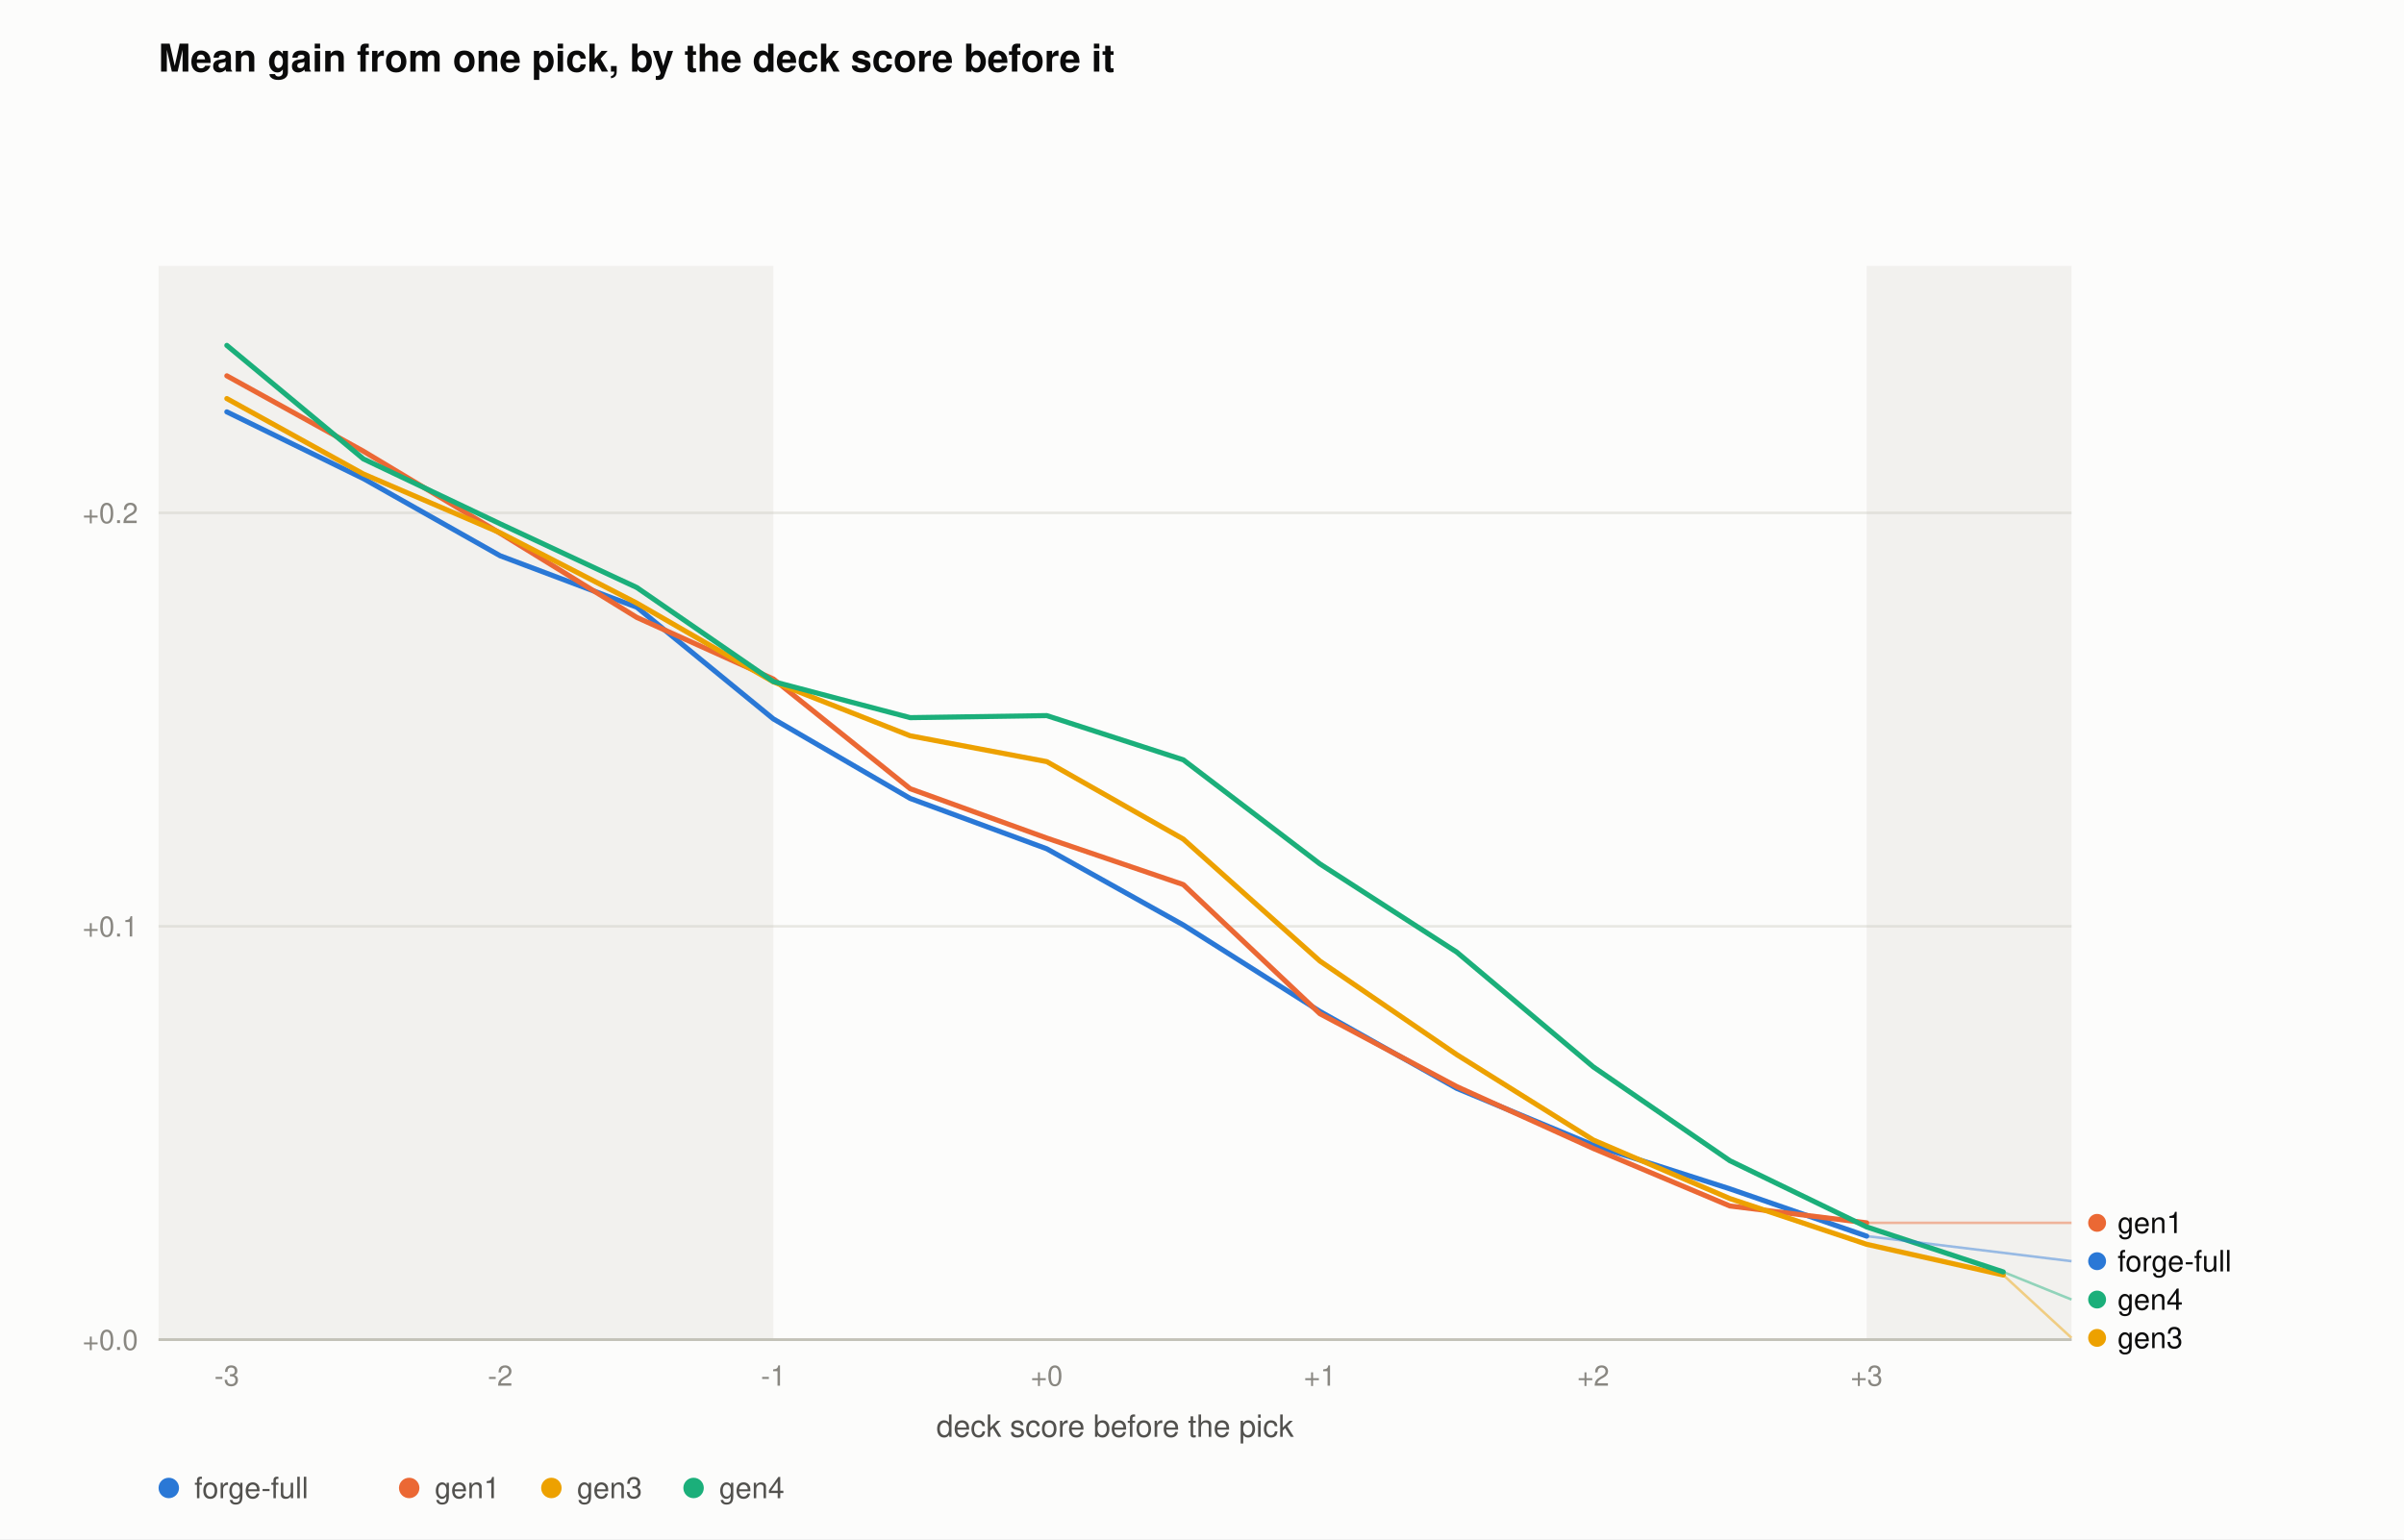
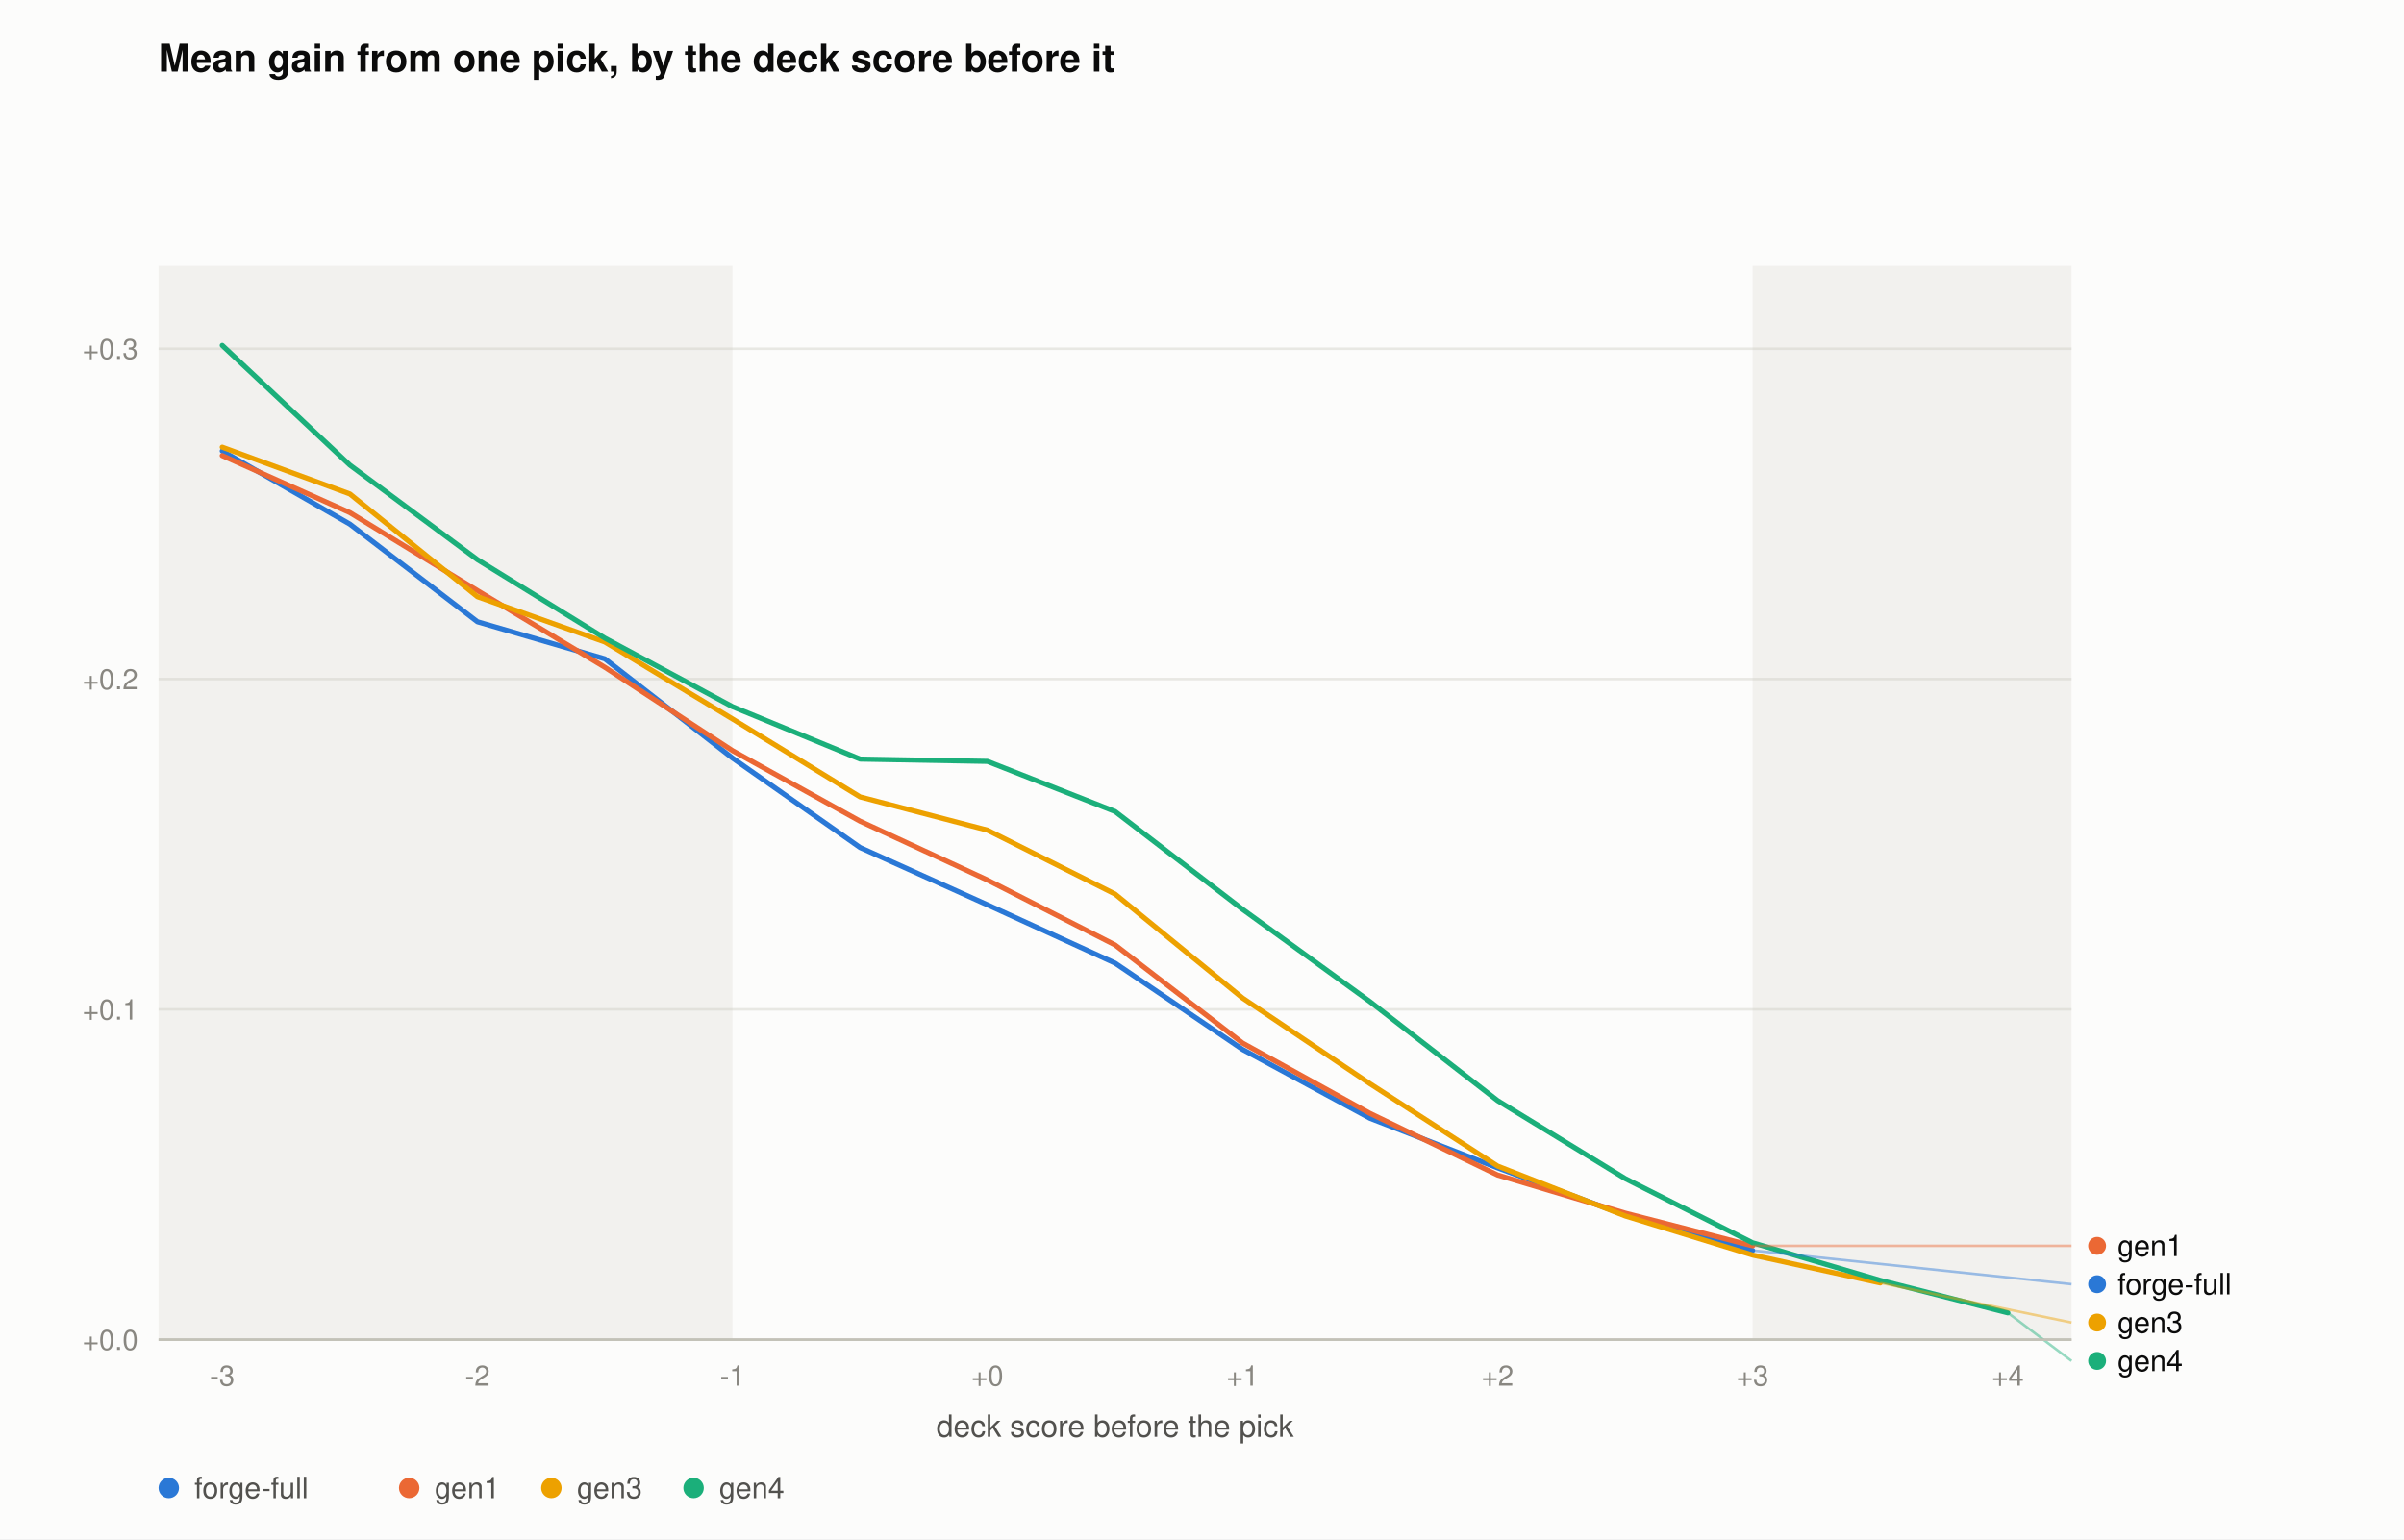
<svg xmlns="http://www.w3.org/2000/svg" viewBox="0 0 940 602" width="940" height="602" font-family="ui-sans-serif,system-ui,Segoe UI,Helvetica,Arial,sans-serif" role="img" aria-label="Mean gain from one pick, by the deck score before it">
  <style>.ln{fill:none;stroke-width:2;stroke-linejoin:round;stroke-linecap:round}@media (prefers-color-scheme:dark){.bg{fill:#1a1a19}.t{fill:#ffffff}.t2{fill:#c3c2b7}.rule{stroke:#383835}.reg{fill:#232320}.sa1{stroke:#3987e5}.da1{fill:#3987e5}.sa2{stroke:#d95926}.da2{fill:#d95926}.sa3{stroke:#199e70}.da3{fill:#199e70}.sa4{stroke:#c98500}.da4{fill:#c98500}}</style>
  <rect class="bg" width="940" height="602" fill="#fcfcfb" />
  <text x="62" y="28" class="t" fill="#0b0b0b" font-size="15" font-weight="600">Mean gain from one pick, by the deck score before it</text>
-   <rect class="reg" x="62.0" y="104" width="240.4" height="420" fill="#f2f1ee" />
-   <rect class="reg" x="729.9" y="104" width="80.1" height="420" fill="#f2f1ee" />
+   <rect class="reg" x="62.0" y="104" width="224.4" height="420" fill="#f2f1ee" />
+   <rect class="reg" x="685.3" y="104" width="124.7" height="420" fill="#f2f1ee" />
  <text x="62" y="74" class="t2" fill="#52514e" font-size="12" font-weight="600" />
  <line x1="62" y1="524.0" x2="810" y2="524.0" class="rule" stroke="#c3c2b7" stroke-width="1" opacity="0.9" />
  <text x="54" y="528.0" fill="#898781" font-size="11" text-anchor="end">+0.0</text>
-   <line x1="62" y1="362.3" x2="810" y2="362.3" class="rule" stroke="#c3c2b7" stroke-width="1" opacity="0.35" />
-   <text x="54" y="366.3" fill="#898781" font-size="11" text-anchor="end">+0.1</text>
-   <line x1="62" y1="200.6" x2="810" y2="200.6" class="rule" stroke="#c3c2b7" stroke-width="1" opacity="0.35" />
-   <text x="54" y="204.6" fill="#898781" font-size="11" text-anchor="end">+0.2</text>
-   <path d="M88.7,161.1 L142.1,187.2 L195.6,217.4 L249.0,237.5 L302.4,281.2 L355.9,312.3 L409.3,332.0 L462.7,361.8 L516.1,395.6 L569.6,425.7 L623.0,447.9 L676.4,465.0 L729.9,483.5" class="ln sa1" stroke="#2a78d6" />
-   <circle cx="409.3" cy="332.0" r="6" fill="transparent" />
-   <circle cx="462.7" cy="361.8" r="6" fill="transparent" />
-   <circle cx="516.1" cy="395.6" r="6" fill="transparent" />
-   <circle cx="195.6" cy="217.4" r="6" fill="transparent" />
-   <circle cx="249.0" cy="237.5" r="6" fill="transparent" />
-   <circle cx="302.4" cy="281.2" r="6" fill="transparent" />
-   <circle cx="355.9" cy="312.3" r="6" fill="transparent" />
-   <circle cx="142.1" cy="187.2" r="6" fill="transparent" />
-   <circle cx="88.7" cy="161.1" r="6" fill="transparent" />
-   <circle cx="569.6" cy="425.7" r="6" fill="transparent" />
-   <circle cx="623.0" cy="447.9" r="6" fill="transparent" />
-   <circle cx="676.4" cy="465.0" r="6" fill="transparent" />
-   <circle cx="729.9" cy="483.5" r="6" fill="transparent" />
-   <path d="M88.7,147.0 L142.1,176.5 L195.6,208.6 L249.0,241.5 L302.4,265.6 L355.9,308.5 L409.3,327.8 L462.7,346.0 L516.1,396.5 L569.6,425.0 L623.0,449.2 L676.4,471.7 L729.9,478.3" class="ln sa2" stroke="#eb6834" />
-   <circle cx="355.9" cy="308.5" r="6" fill="transparent" />
-   <circle cx="409.3" cy="327.8" r="6" fill="transparent" />
-   <circle cx="462.7" cy="346.0" r="6" fill="transparent" />
-   <circle cx="516.1" cy="396.5" r="6" fill="transparent" />
-   <circle cx="569.6" cy="425.0" r="6" fill="transparent" />
-   <circle cx="88.7" cy="147.0" r="6" fill="transparent" />
-   <circle cx="142.1" cy="176.5" r="6" fill="transparent" />
-   <circle cx="249.0" cy="241.5" r="6" fill="transparent" />
-   <circle cx="195.6" cy="208.6" r="6" fill="transparent" />
-   <circle cx="302.4" cy="265.6" r="6" fill="transparent" />
-   <circle cx="623.0" cy="449.2" r="6" fill="transparent" />
-   <circle cx="676.4" cy="471.7" r="6" fill="transparent" />
-   <circle cx="729.9" cy="478.3" r="6" fill="transparent" />
-   <path d="M88.7,155.9 L142.1,185.4 L195.6,208.4 L249.0,235.9 L302.4,266.7 L355.9,287.8 L409.3,297.9 L462.7,328.2 L516.1,375.9 L569.6,412.5 L623.0,445.9 L676.4,468.8 L729.9,486.7 L783.3,498.7" class="ln sa4" stroke="#eda100" />
-   <circle cx="409.3" cy="297.9" r="6" fill="transparent" />
-   <circle cx="462.7" cy="328.2" r="6" fill="transparent" />
-   <circle cx="516.1" cy="375.9" r="6" fill="transparent" />
-   <circle cx="569.6" cy="412.5" r="6" fill="transparent" />
-   <circle cx="249.0" cy="235.9" r="6" fill="transparent" />
-   <circle cx="195.6" cy="208.4" r="6" fill="transparent" />
-   <circle cx="142.1" cy="185.4" r="6" fill="transparent" />
-   <circle cx="302.4" cy="266.7" r="6" fill="transparent" />
-   <circle cx="355.9" cy="287.8" r="6" fill="transparent" />
-   <circle cx="623.0" cy="445.9" r="6" fill="transparent" />
-   <circle cx="676.4" cy="468.8" r="6" fill="transparent" />
-   <circle cx="729.9" cy="486.7" r="6" fill="transparent" />
-   <circle cx="88.7" cy="155.9" r="6" fill="transparent" />
-   <circle cx="783.3" cy="498.7" r="6" fill="transparent" />
-   <path d="M88.7,135.1 L142.1,179.5 L195.6,204.9 L249.0,229.8 L302.4,266.6 L355.9,280.7 L409.3,279.9 L462.7,297.2 L516.1,337.9 L569.6,372.4 L623.0,417.3 L676.4,454.0 L729.9,479.9 L783.3,497.5" class="ln sa3" stroke="#1baf7a" />
-   <circle cx="676.4" cy="454.0" r="6" fill="transparent" />
-   <circle cx="623.0" cy="417.3" r="6" fill="transparent" />
-   <circle cx="729.9" cy="479.9" r="6" fill="transparent" />
-   <circle cx="783.3" cy="497.5" r="6" fill="transparent" />
-   <circle cx="569.6" cy="372.4" r="6" fill="transparent" />
-   <circle cx="516.1" cy="337.9" r="6" fill="transparent" />
-   <circle cx="302.4" cy="266.6" r="6" fill="transparent" />
-   <circle cx="355.9" cy="280.7" r="6" fill="transparent" />
-   <circle cx="409.3" cy="279.9" r="6" fill="transparent" />
-   <circle cx="462.7" cy="297.2" r="6" fill="transparent" />
-   <circle cx="195.6" cy="204.9" r="6" fill="transparent" />
-   <circle cx="249.0" cy="229.8" r="6" fill="transparent" />
-   <circle cx="142.1" cy="179.5" r="6" fill="transparent" />
-   <circle cx="88.7" cy="135.1" r="6" fill="transparent" />
-   <path d="M729.9,478.3 L810.0,478.3" fill="none" stroke="#eb6834" stroke-width="1" opacity="0.45" />
-   <circle cx="820.0" cy="478.3" r="3.5" class="da2" fill="#eb6834" />
-   <text x="828.0" y="482.3" class="t" fill="#0b0b0b" font-size="11.5">gen1</text>
-   <path d="M729.9,483.5 L810.0,493.3" fill="none" stroke="#2a78d6" stroke-width="1" opacity="0.45" />
-   <circle cx="820.0" cy="493.3" r="3.5" class="da1" fill="#2a78d6" />
-   <text x="828.0" y="497.3" class="t" fill="#0b0b0b" font-size="11.5">forge-full</text>
-   <path d="M783.3,497.5 L810.0,508.3" fill="none" stroke="#1baf7a" stroke-width="1" opacity="0.45" />
-   <circle cx="820.0" cy="508.3" r="3.5" class="da3" fill="#1baf7a" />
-   <text x="828.0" y="512.3" class="t" fill="#0b0b0b" font-size="11.5">gen4</text>
-   <path d="M783.3,498.7 L810.0,523.3" fill="none" stroke="#eda100" stroke-width="1" opacity="0.45" />
-   <circle cx="820.0" cy="523.3" r="3.5" class="da4" fill="#eda100" />
-   <text x="828.0" y="527.3" class="t" fill="#0b0b0b" font-size="11.5">gen3</text>
+   <line x1="62" y1="394.8" x2="810" y2="394.8" class="rule" stroke="#c3c2b7" stroke-width="1" opacity="0.35" />
+   <text x="54" y="398.8" fill="#898781" font-size="11" text-anchor="end">+0.1</text>
+   <line x1="62" y1="265.6" x2="810" y2="265.6" class="rule" stroke="#c3c2b7" stroke-width="1" opacity="0.35" />
+   <text x="54" y="269.6" fill="#898781" font-size="11" text-anchor="end">+0.2</text>
+   <line x1="62" y1="136.4" x2="810" y2="136.4" class="rule" stroke="#c3c2b7" stroke-width="1" opacity="0.35" />
+   <text x="54" y="140.4" fill="#898781" font-size="11" text-anchor="end">+0.3</text>
+   <path d="M86.9,176.4 L136.8,205.0 L186.7,243.2 L236.5,257.7 L286.4,296.5 L336.3,331.5 L386.1,353.9 L436.0,376.7 L485.9,410.5 L535.7,437.4 L585.6,456.8 L635.5,475.3 L685.3,489.1" class="ln sa1" stroke="#2a78d6" />
+   <circle cx="386.1" cy="353.9" r="6" fill="transparent" />
+   <circle cx="436.0" cy="376.7" r="6" fill="transparent" />
+   <circle cx="485.9" cy="410.5" r="6" fill="transparent" />
+   <circle cx="535.7" cy="437.4" r="6" fill="transparent" />
+   <circle cx="186.7" cy="243.2" r="6" fill="transparent" />
+   <circle cx="236.5" cy="257.7" r="6" fill="transparent" />
+   <circle cx="286.4" cy="296.5" r="6" fill="transparent" />
+   <circle cx="336.3" cy="331.5" r="6" fill="transparent" />
+   <circle cx="86.9" cy="176.4" r="6" fill="transparent" />
+   <circle cx="136.8" cy="205.0" r="6" fill="transparent" />
+   <circle cx="585.6" cy="456.8" r="6" fill="transparent" />
+   <circle cx="635.5" cy="475.3" r="6" fill="transparent" />
+   <circle cx="685.3" cy="489.1" r="6" fill="transparent" />
+   <path d="M86.9,178.2 L136.8,200.5 L186.7,231.0 L236.5,261.0 L286.4,293.6 L336.3,321.2 L386.1,344.2 L436.0,369.6 L485.9,408.0 L535.7,435.5 L585.6,459.6 L635.5,474.5 L685.3,487.3" class="ln sa2" stroke="#eb6834" />
+   <circle cx="336.3" cy="321.2" r="6" fill="transparent" />
+   <circle cx="386.1" cy="344.2" r="6" fill="transparent" />
+   <circle cx="436.0" cy="369.6" r="6" fill="transparent" />
+   <circle cx="485.9" cy="408.0" r="6" fill="transparent" />
+   <circle cx="535.7" cy="435.5" r="6" fill="transparent" />
+   <circle cx="86.9" cy="178.2" r="6" fill="transparent" />
+   <circle cx="136.8" cy="200.5" r="6" fill="transparent" />
+   <circle cx="186.7" cy="231.0" r="6" fill="transparent" />
+   <circle cx="236.5" cy="261.0" r="6" fill="transparent" />
+   <circle cx="286.4" cy="293.6" r="6" fill="transparent" />
+   <circle cx="585.6" cy="459.6" r="6" fill="transparent" />
+   <circle cx="635.5" cy="474.5" r="6" fill="transparent" />
+   <circle cx="685.3" cy="487.3" r="6" fill="transparent" />
+   <path d="M86.9,174.9 L136.8,193.2 L186.7,233.4 L236.5,251.1 L286.4,281.2 L336.3,311.7 L386.1,324.7 L436.0,349.7 L485.9,390.4 L535.7,423.9 L585.6,456.1 L635.5,475.6 L685.3,490.9 L735.2,501.8" class="ln sa4" stroke="#eda100" />
+   <circle cx="386.1" cy="324.7" r="6" fill="transparent" />
+   <circle cx="436.0" cy="349.7" r="6" fill="transparent" />
+   <circle cx="485.9" cy="390.4" r="6" fill="transparent" />
+   <circle cx="535.7" cy="423.9" r="6" fill="transparent" />
+   <circle cx="585.6" cy="456.1" r="6" fill="transparent" />
+   <circle cx="236.5" cy="251.1" r="6" fill="transparent" />
+   <circle cx="286.4" cy="281.2" r="6" fill="transparent" />
+   <circle cx="635.5" cy="475.6" r="6" fill="transparent" />
+   <circle cx="685.3" cy="490.9" r="6" fill="transparent" />
+   <circle cx="86.9" cy="174.9" r="6" fill="transparent" />
+   <circle cx="136.8" cy="193.2" r="6" fill="transparent" />
+   <circle cx="186.7" cy="233.4" r="6" fill="transparent" />
+   <circle cx="336.3" cy="311.7" r="6" fill="transparent" />
+   <circle cx="735.2" cy="501.8" r="6" fill="transparent" />
+   <path d="M86.9,135.1 L136.8,181.9 L186.7,218.9 L236.5,249.6 L286.4,276.4 L336.3,296.9 L386.1,297.8 L436.0,317.4 L485.9,355.7 L535.7,391.8 L585.6,430.5 L635.5,461.0 L685.3,486.1 L735.2,500.8 L785.1,513.5" class="ln sa3" stroke="#1baf7a" />
+   <circle cx="635.5" cy="461.0" r="6" fill="transparent" />
+   <circle cx="685.3" cy="486.1" r="6" fill="transparent" />
+   <circle cx="735.2" cy="500.8" r="6" fill="transparent" />
+   <circle cx="535.7" cy="391.8" r="6" fill="transparent" />
+   <circle cx="585.6" cy="430.5" r="6" fill="transparent" />
+   <circle cx="485.9" cy="355.7" r="6" fill="transparent" />
+   <circle cx="286.4" cy="276.4" r="6" fill="transparent" />
+   <circle cx="336.3" cy="296.9" r="6" fill="transparent" />
+   <circle cx="386.1" cy="297.8" r="6" fill="transparent" />
+   <circle cx="436.0" cy="317.4" r="6" fill="transparent" />
+   <circle cx="186.7" cy="218.9" r="6" fill="transparent" />
+   <circle cx="236.5" cy="249.6" r="6" fill="transparent" />
+   <circle cx="136.8" cy="181.9" r="6" fill="transparent" />
+   <circle cx="86.9" cy="135.1" r="6" fill="transparent" />
+   <circle cx="785.1" cy="513.5" r="6" fill="transparent" />
+   <path d="M685.3,487.3 L810.0,487.3" fill="none" stroke="#eb6834" stroke-width="1" opacity="0.45" />
+   <circle cx="820.0" cy="487.3" r="3.5" class="da2" fill="#eb6834" />
+   <text x="828.0" y="491.3" class="t" fill="#0b0b0b" font-size="11.5">gen1</text>
+   <path d="M685.3,489.1 L810.0,502.3" fill="none" stroke="#2a78d6" stroke-width="1" opacity="0.45" />
+   <circle cx="820.0" cy="502.3" r="3.5" class="da1" fill="#2a78d6" />
+   <text x="828.0" y="506.3" class="t" fill="#0b0b0b" font-size="11.5">forge-full</text>
+   <path d="M735.2,501.8 L810.0,517.3" fill="none" stroke="#eda100" stroke-width="1" opacity="0.45" />
+   <circle cx="820.0" cy="517.3" r="3.5" class="da4" fill="#eda100" />
+   <text x="828.0" y="521.3" class="t" fill="#0b0b0b" font-size="11.5">gen3</text>
+   <path d="M785.1,513.5 L810.0,532.3" fill="none" stroke="#1baf7a" stroke-width="1" opacity="0.45" />
+   <circle cx="820.0" cy="532.3" r="3.5" class="da3" fill="#1baf7a" />
+   <text x="828.0" y="536.3" class="t" fill="#0b0b0b" font-size="11.5">gen4</text>
  <line x1="62" y1="524" x2="810" y2="524" class="rule" stroke="#c3c2b7" stroke-width="1" />
-   <text x="88.7" y="542" fill="#898781" font-size="11" text-anchor="middle">-3</text>
-   <text x="195.6" y="542" fill="#898781" font-size="11" text-anchor="middle">-2</text>
-   <text x="302.4" y="542" fill="#898781" font-size="11" text-anchor="middle">-1</text>
-   <text x="409.3" y="542" fill="#898781" font-size="11" text-anchor="middle">+0</text>
-   <text x="516.1" y="542" fill="#898781" font-size="11" text-anchor="middle">+1</text>
-   <text x="623.0" y="542" fill="#898781" font-size="11" text-anchor="middle">+2</text>
-   <text x="729.9" y="542" fill="#898781" font-size="11" text-anchor="middle">+3</text>
+   <text x="86.9" y="542" fill="#898781" font-size="11" text-anchor="middle">-3</text>
+   <text x="186.7" y="542" fill="#898781" font-size="11" text-anchor="middle">-2</text>
+   <text x="286.4" y="542" fill="#898781" font-size="11" text-anchor="middle">-1</text>
+   <text x="386.1" y="542" fill="#898781" font-size="11" text-anchor="middle">+0</text>
+   <text x="485.9" y="542" fill="#898781" font-size="11" text-anchor="middle">+1</text>
+   <text x="585.6" y="542" fill="#898781" font-size="11" text-anchor="middle">+2</text>
+   <text x="685.3" y="542" fill="#898781" font-size="11" text-anchor="middle">+3</text>
+   <text x="785.1" y="542" fill="#898781" font-size="11" text-anchor="middle">+4</text>
  <text x="436.0" y="562" class="t2" fill="#52514e" font-size="12" text-anchor="middle">deck score before the pick</text>
  <g transform="translate(0,586)">
    <circle cx="66" cy="-4" r="4" class="da1" fill="#2a78d6" />
    <text x="76" y="0" class="t2" fill="#52514e" font-size="11.5">forge-full</text>
    <circle cx="160.0" cy="-4" r="4" class="da2" fill="#eb6834" />
    <text x="170.0" y="0" class="t2" fill="#52514e" font-size="11.5">gen1</text>
    <circle cx="215.6" cy="-4" r="4" class="da4" fill="#eda100" />
    <text x="225.6" y="0" class="t2" fill="#52514e" font-size="11.5">gen3</text>
    <circle cx="271.2" cy="-4" r="4" class="da3" fill="#1baf7a" />
    <text x="281.2" y="0" class="t2" fill="#52514e" font-size="11.5">gen4</text>
  </g>
</svg>
